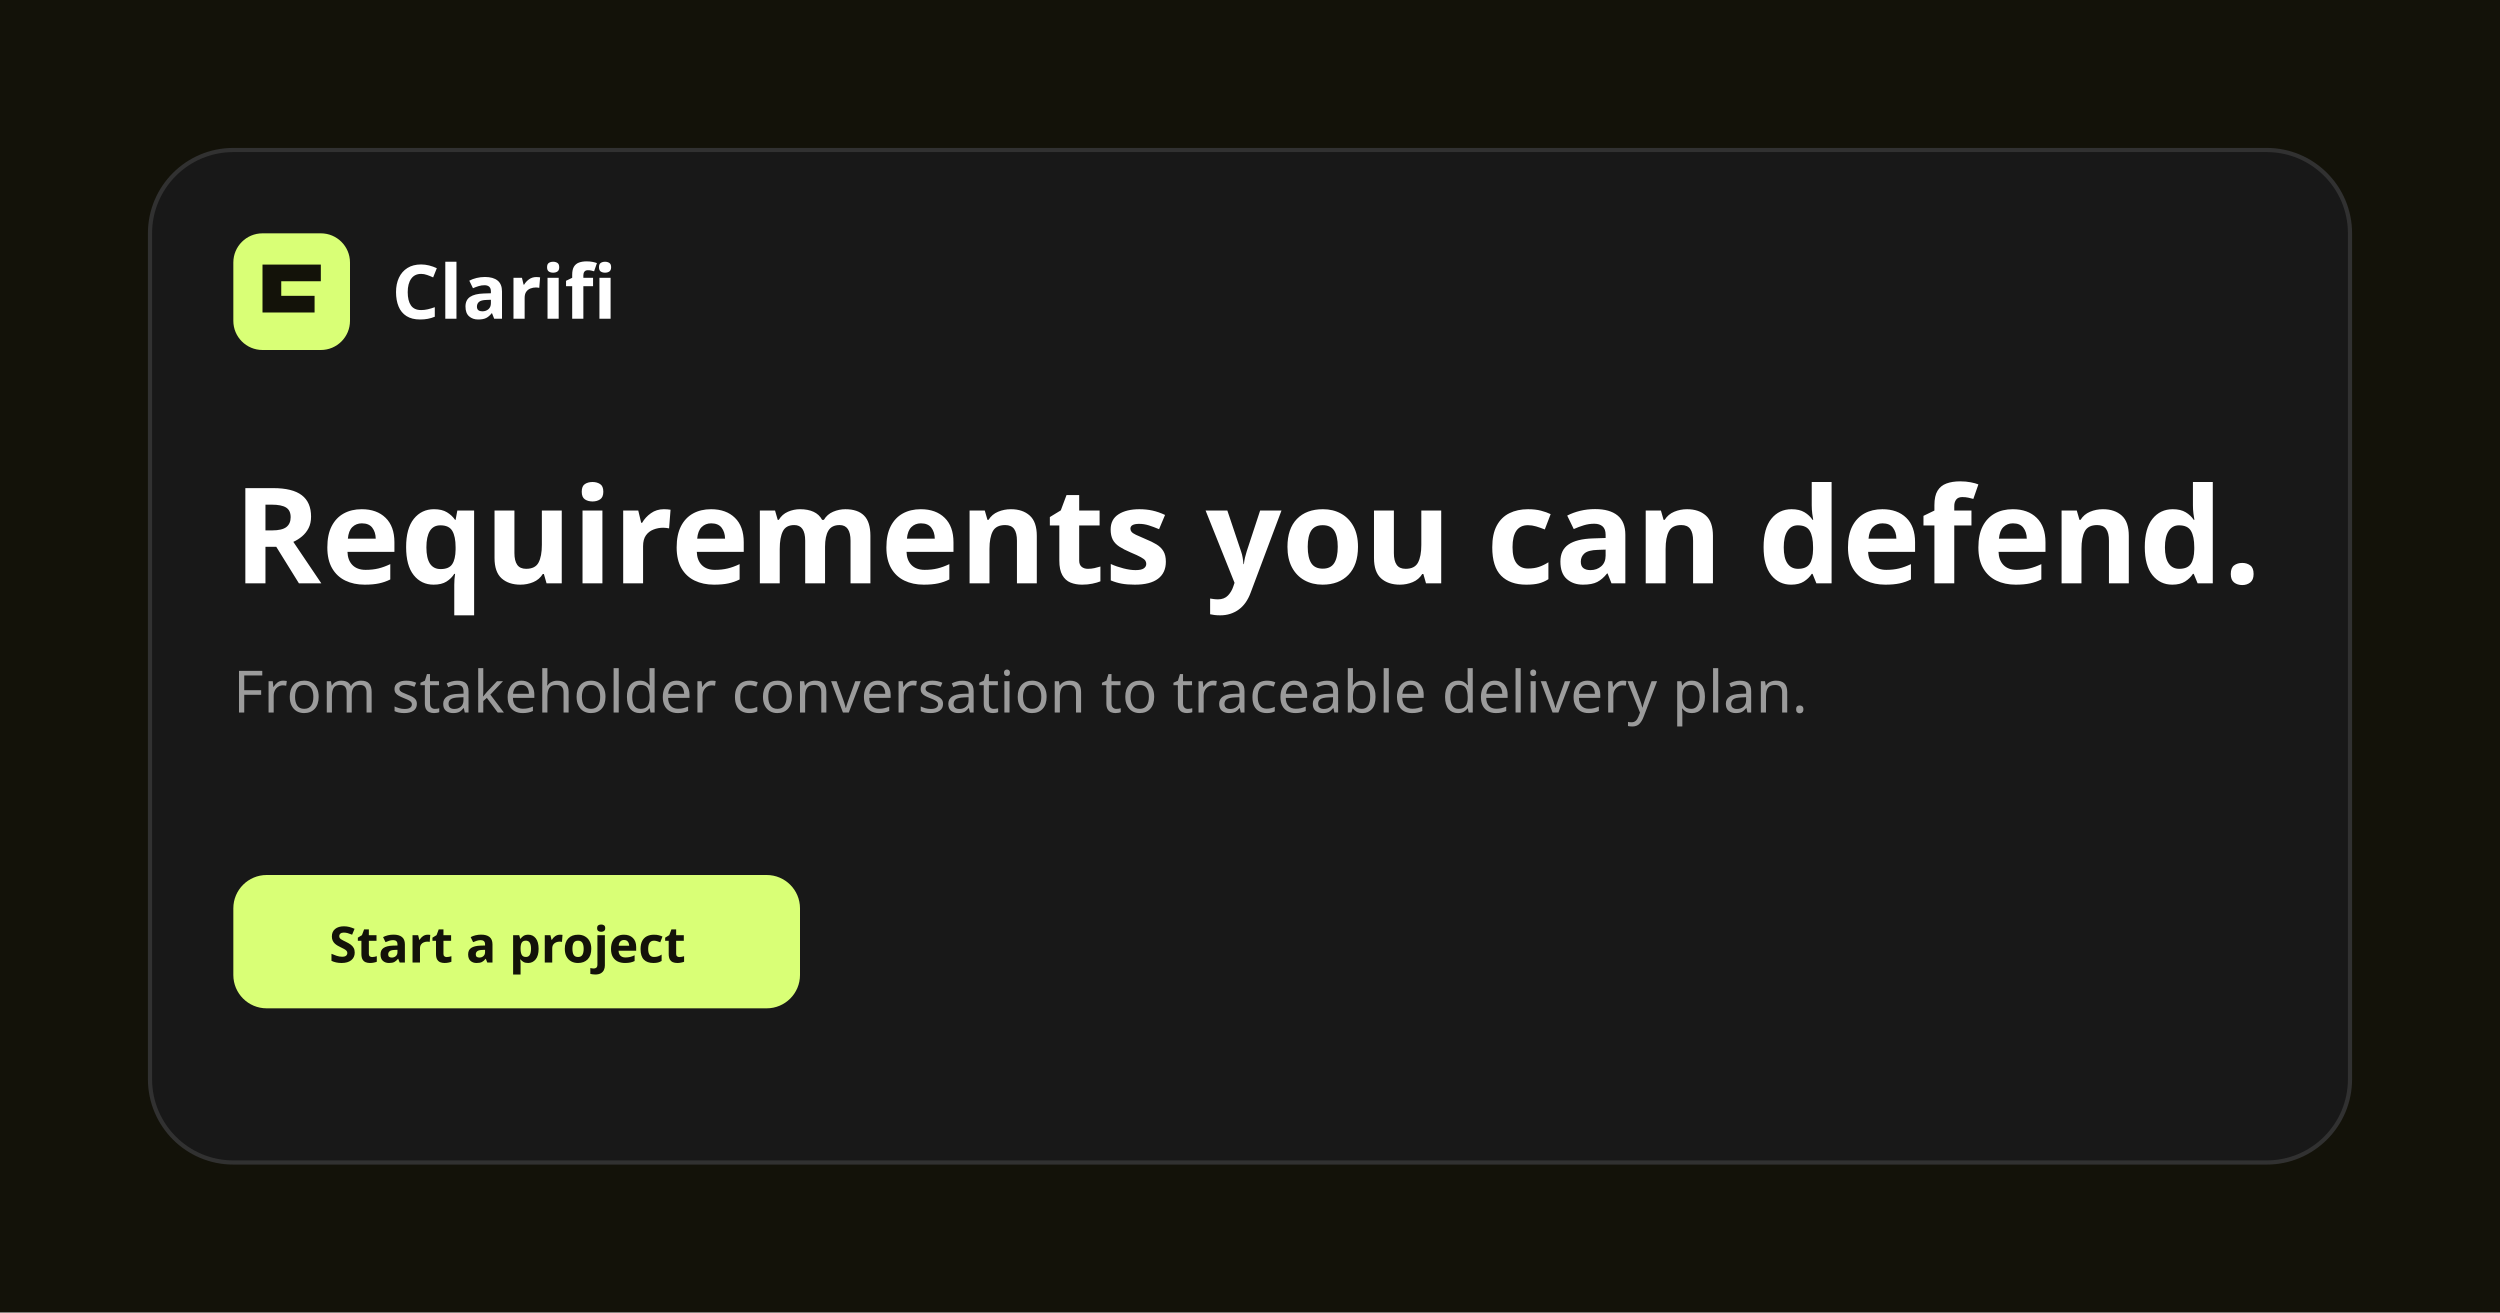
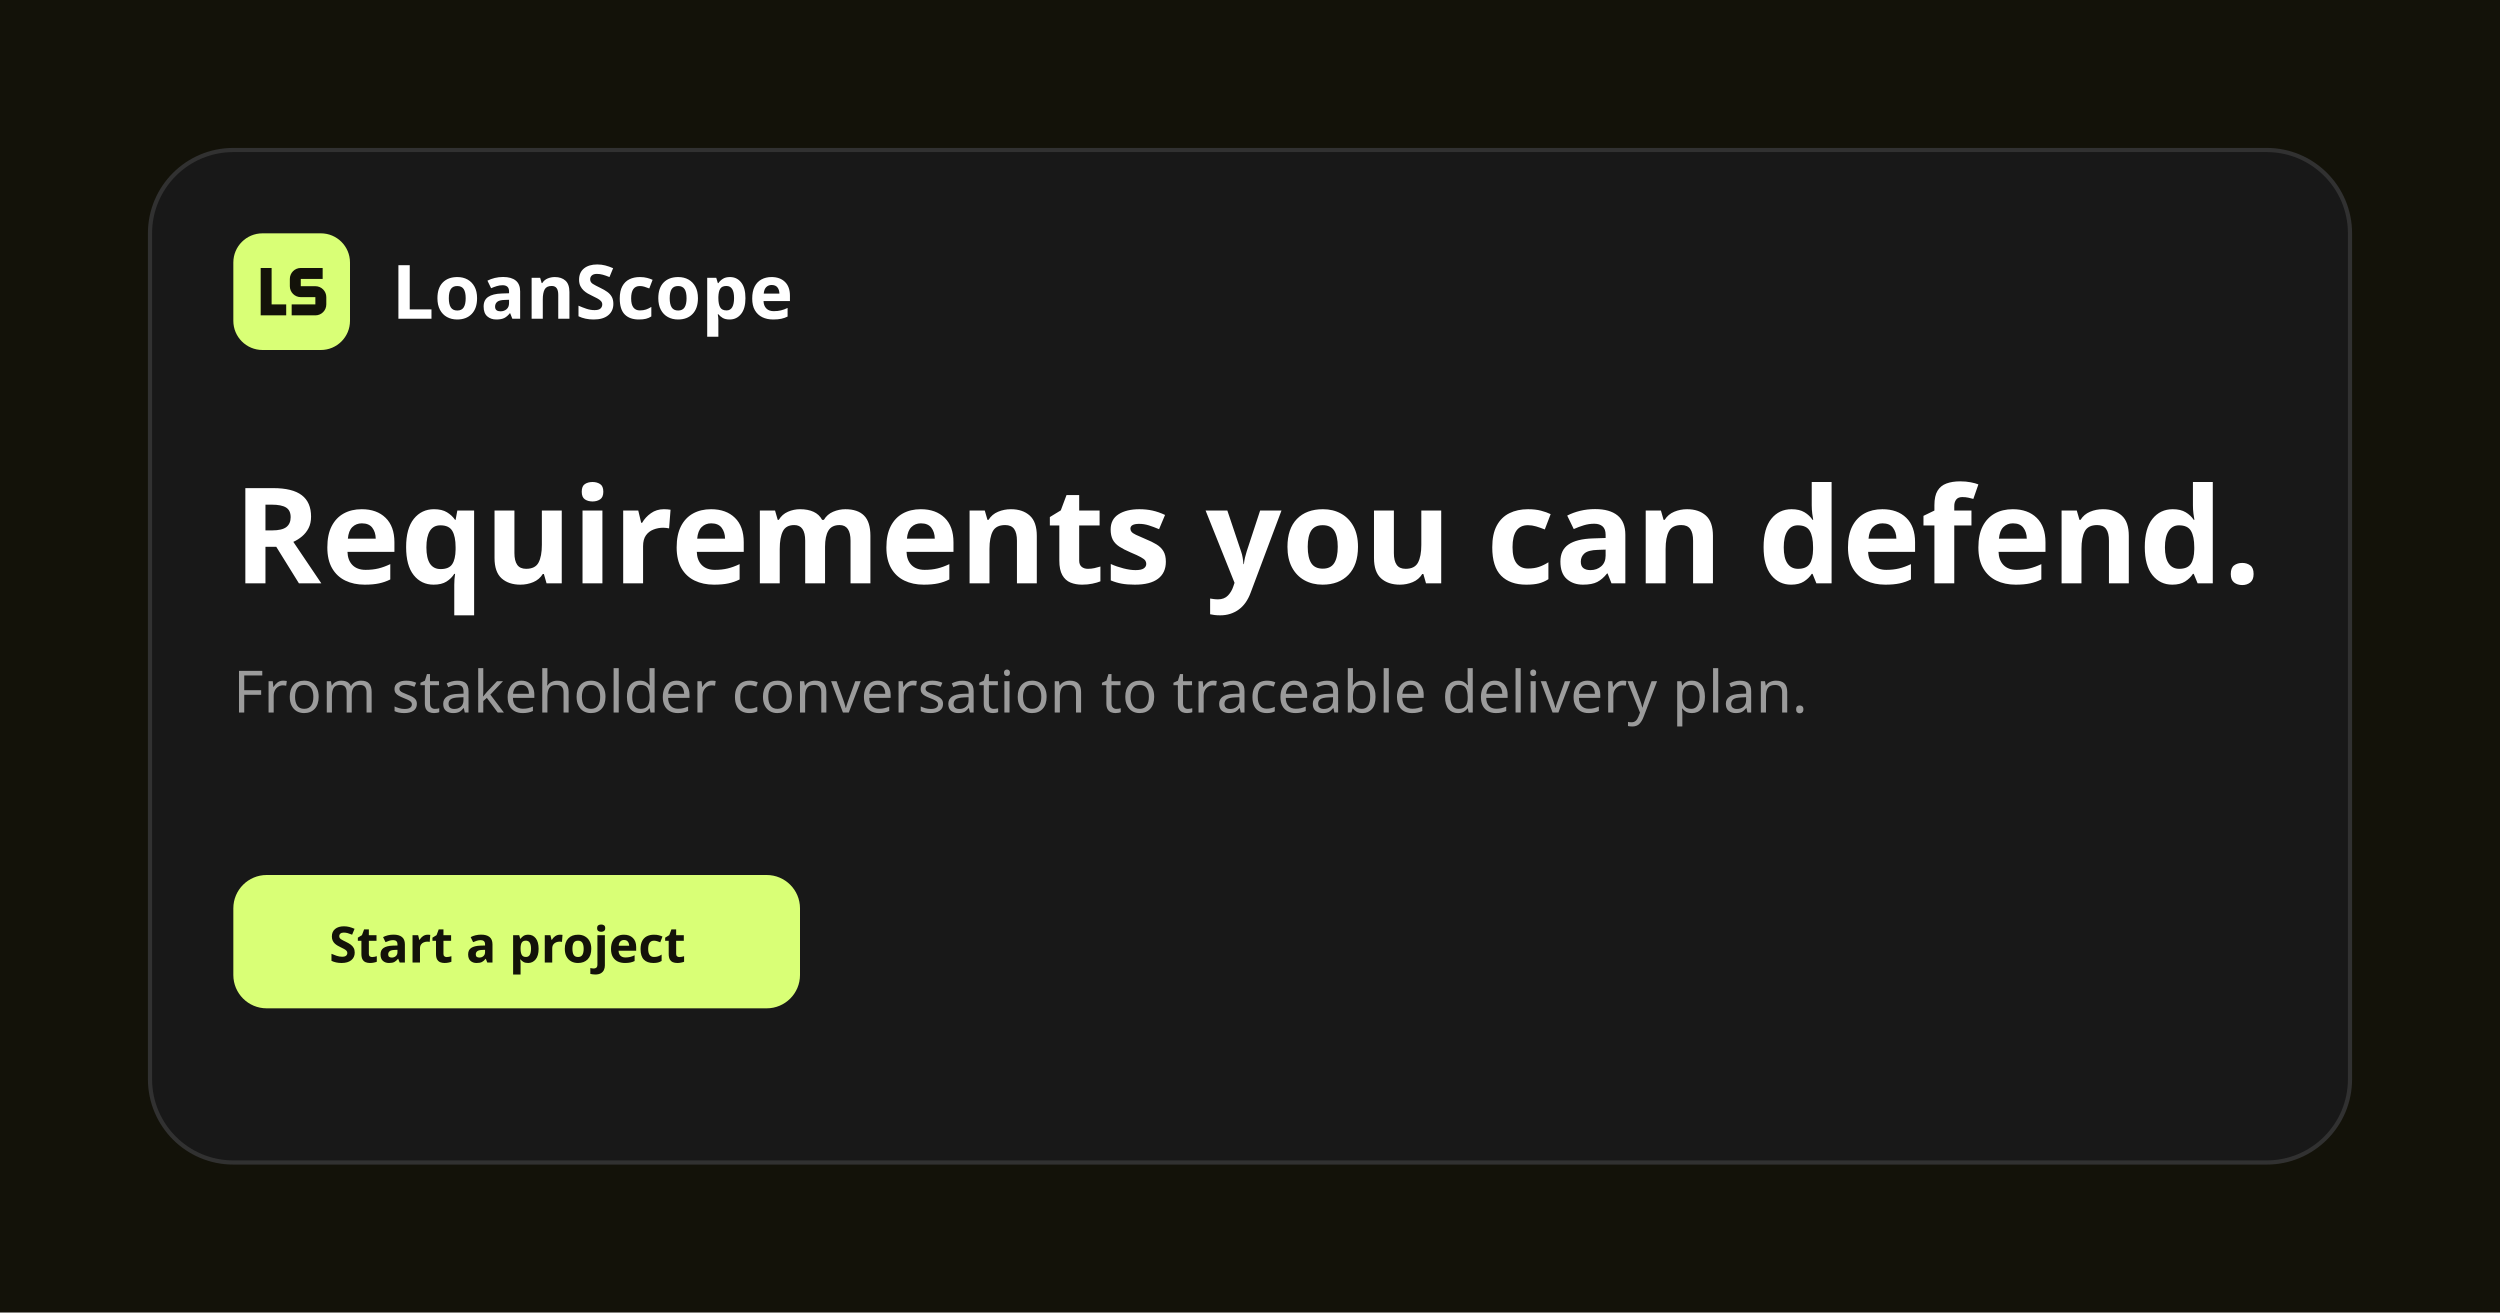
<svg xmlns="http://www.w3.org/2000/svg" viewBox="0 0 1200 630" role="img" aria-labelledby="title desc">
  <rect width="1200" height="630" fill="#131209" />
  <rect x="72" y="72" width="1056" height="486" rx="40" fill="#181818" stroke="#313131" stroke-width="2" />
-   <rect x="112" y="112" width="56" height="56" rx="14" fill="#d9ff76" />
-   <path d="M126 127h28v8h-19v7h16v8h-25v-23Z" fill="#131209" />
-   <text x="188" y="153" fill="#ffffff" font-family="sans-serif" font-size="36" font-weight="600">Clarifi</text>
+   <g transform="translate(112 112) scale(.875)">
+     <rect width="64" height="64" rx="16" fill="#d9ff76" />
+     <path d="M15 19h6v20h8v6H15zM49 25H37v4h8a6 6 0 0 1 6 6v4a6 6 0 0 1-6 6H32v-6h13v-4h-8a6 6 0 0 1-6-6v-4a6 6 0 0 1 6-6h12z" fill="#131209" />
+   </g>
+   <text x="188" y="153" fill="#ffffff" font-family="sans-serif" font-size="36" font-weight="600">LoanScope</text>
  <text x="112" y="280" fill="#ffffff" font-family="sans-serif" font-size="64" font-weight="600">Requirements you can defend.</text>
  <text x="112" y="342" fill="#9b9b9b" font-family="sans-serif" font-size="28">From stakeholder conversation to traceable delivery plan.</text>
  <rect x="112" y="420" width="272" height="64" rx="16" fill="#d9ff76" />
  <text x="158" y="462" fill="#131209" font-family="sans-serif" font-size="24" font-weight="600">Start a project</text>
</svg>
